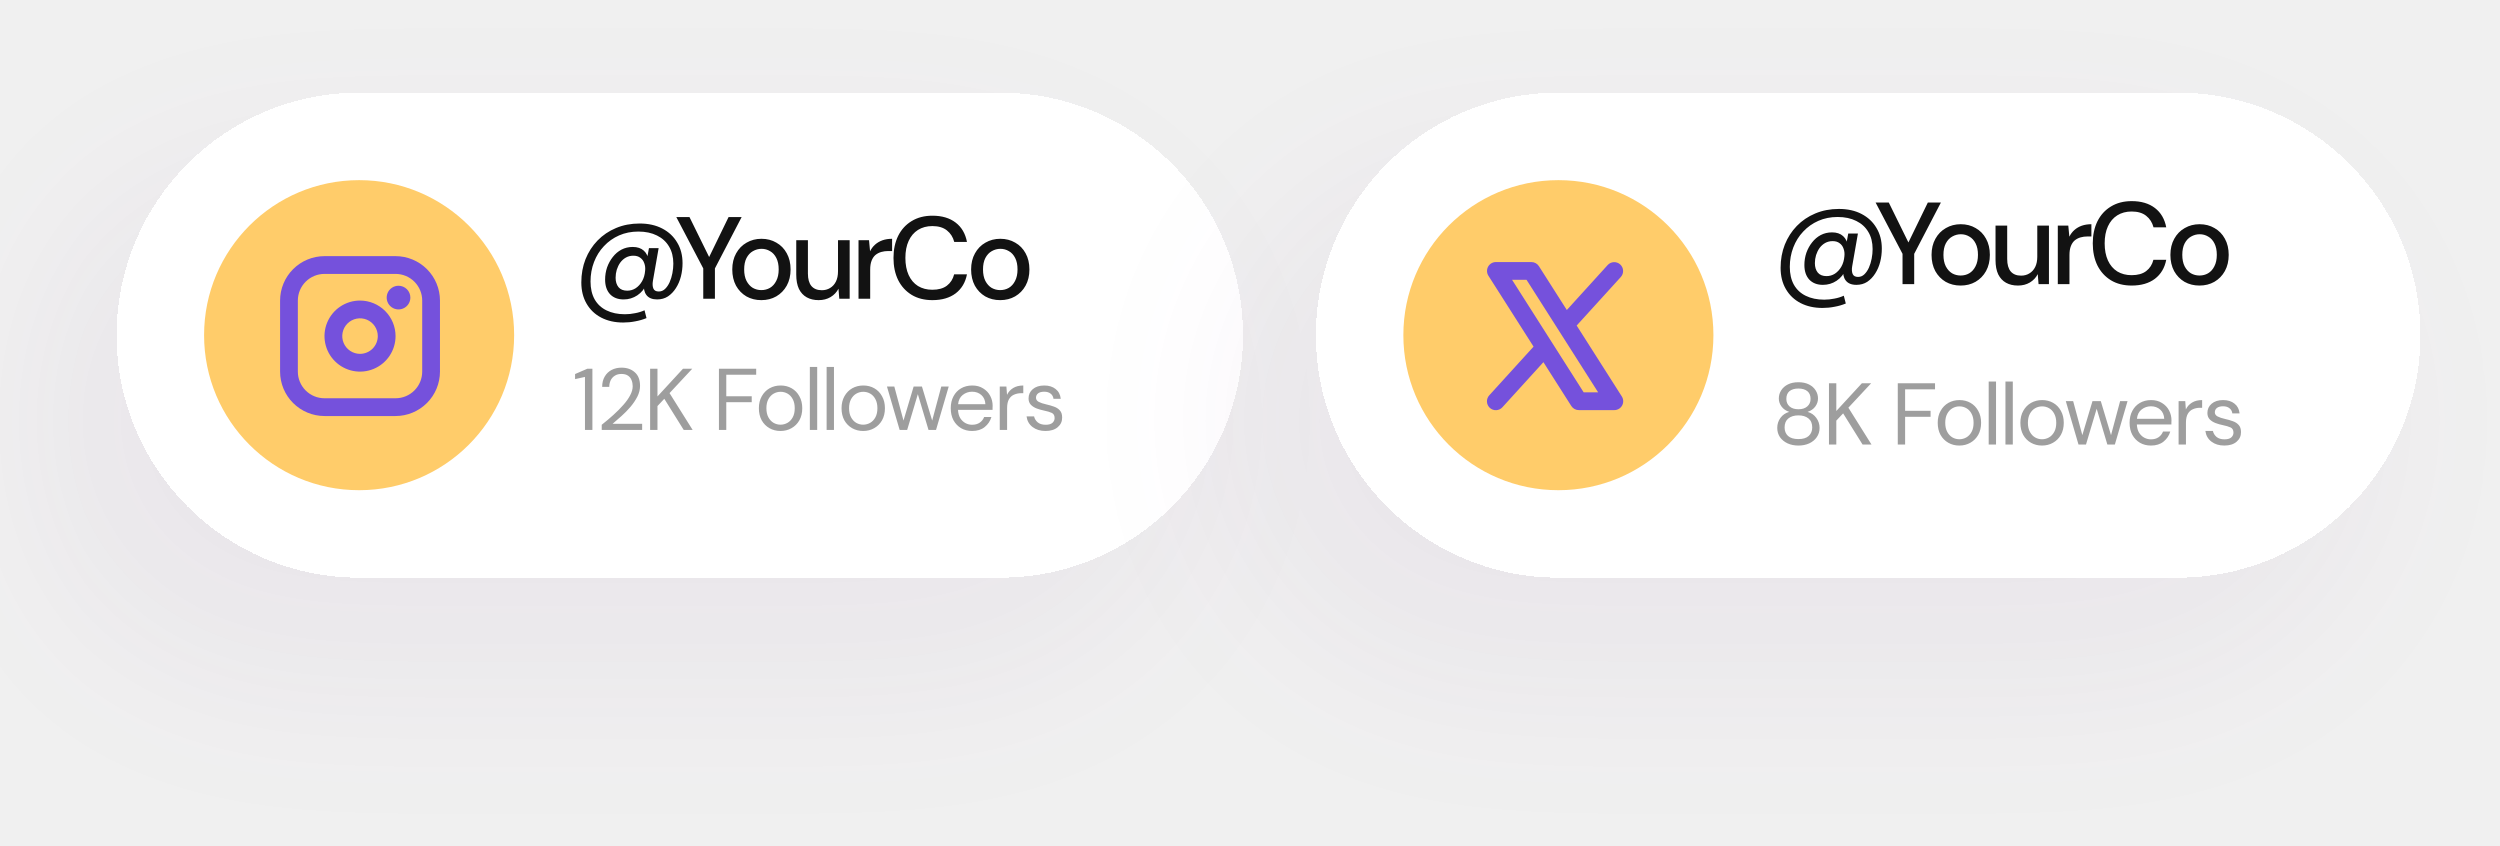
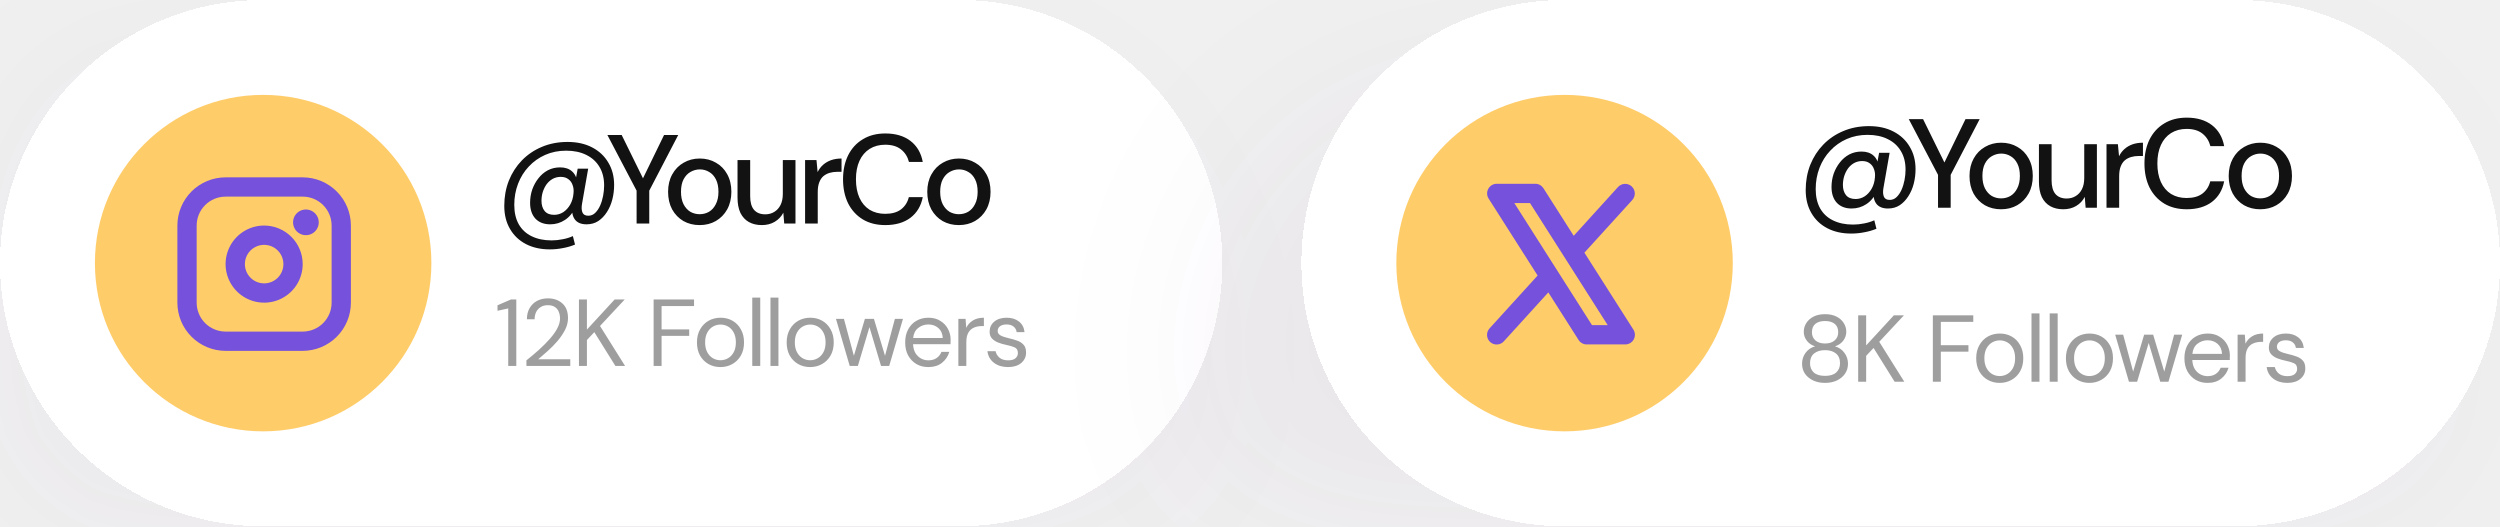
- <svg xmlns="http://www.w3.org/2000/svg" width="343" height="116" viewBox="0 0 343 116" fill="none">
+ <svg xmlns="http://www.w3.org/2000/svg" fill="none" viewBox="16 12.72 316.08 66.54">
  <g filter="url(#filter0_d_2012_1584)">
    <rect x="16" y="12.716" width="154.541" height="66.541" rx="33.27" fill="white" shape-rendering="crispEdges" />
    <circle cx="49.27" cy="45.986" r="21.27" fill="#FFCC6A" />
    <path d="M49.395 41.236C48.431 41.236 47.489 41.522 46.687 42.058C45.885 42.593 45.261 43.355 44.892 44.246C44.523 45.136 44.426 46.117 44.614 47.062C44.802 48.008 45.267 48.877 45.948 49.558C46.63 50.24 47.499 50.704 48.444 50.892C49.39 51.081 50.37 50.984 51.261 50.615C52.152 50.246 52.913 49.621 53.449 48.82C53.985 48.018 54.27 47.075 54.27 46.111C54.269 44.819 53.755 43.58 52.841 42.666C51.927 41.752 50.688 41.238 49.395 41.236ZM49.395 48.549C48.913 48.549 48.442 48.406 48.041 48.138C47.641 47.87 47.328 47.489 47.144 47.044C46.959 46.599 46.911 46.108 47.005 45.636C47.099 45.163 47.331 44.728 47.672 44.388C48.013 44.047 48.447 43.815 48.92 43.721C49.393 43.627 49.883 43.675 50.328 43.859C50.774 44.044 51.154 44.356 51.422 44.757C51.69 45.158 51.833 45.629 51.833 46.111C51.833 46.758 51.576 47.378 51.119 47.835C50.662 48.292 50.042 48.549 49.395 48.549ZM54.27 35.142H44.52C42.905 35.144 41.356 35.787 40.214 36.929C39.071 38.072 38.429 39.621 38.427 41.236V50.986C38.429 52.602 39.071 54.151 40.214 55.293C41.356 56.435 42.905 57.078 44.52 57.08H54.27C55.886 57.078 57.435 56.435 58.577 55.293C59.72 54.151 60.362 52.602 60.364 50.986V41.236C60.362 39.621 59.72 38.072 58.577 36.929C57.435 35.787 55.886 35.144 54.27 35.142ZM57.927 50.986C57.927 51.956 57.541 52.886 56.856 53.572C56.17 54.257 55.24 54.642 54.27 54.642H44.52C43.551 54.642 42.621 54.257 41.935 53.572C41.249 52.886 40.864 51.956 40.864 50.986V41.236C40.864 40.267 41.249 39.337 41.935 38.651C42.621 37.965 43.551 37.58 44.52 37.58H54.27C55.24 37.58 56.17 37.965 56.856 38.651C57.541 39.337 57.927 40.267 57.927 41.236V50.986ZM56.302 40.83C56.302 41.151 56.206 41.465 56.028 41.733C55.849 42 55.596 42.208 55.299 42.331C55.002 42.454 54.675 42.486 54.36 42.424C54.044 42.361 53.755 42.206 53.528 41.979C53.3 41.752 53.146 41.462 53.083 41.147C53.02 40.832 53.053 40.505 53.175 40.208C53.298 39.911 53.507 39.657 53.774 39.479C54.041 39.3 54.355 39.205 54.677 39.205C55.108 39.205 55.521 39.376 55.826 39.681C56.131 39.986 56.302 40.399 56.302 40.83Z" fill="#7551DC" />
    <path d="M85.501 44.25C84.36 44.25 83.357 44.026 82.493 43.578C81.629 43.13 80.957 42.49 80.477 41.658C79.997 40.837 79.757 39.866 79.757 38.746C79.757 37.605 79.949 36.544 80.333 35.562C80.728 34.581 81.277 33.728 81.981 33.002C82.696 32.266 83.538 31.696 84.509 31.29C85.49 30.874 86.573 30.666 87.757 30.666C88.952 30.666 89.986 30.896 90.861 31.354C91.746 31.813 92.429 32.453 92.909 33.274C93.4 34.085 93.645 35.029 93.645 36.106C93.645 36.736 93.57 37.344 93.421 37.93C93.272 38.517 93.042 39.05 92.733 39.53C92.434 40 92.072 40.378 91.645 40.666C91.218 40.944 90.722 41.082 90.157 41.082C89.485 41.082 88.994 40.88 88.685 40.474C88.386 40.069 88.28 39.541 88.365 38.89L88.413 38.362L88.701 38.954C88.434 39.616 88.013 40.138 87.437 40.522C86.872 40.896 86.248 41.082 85.565 41.082C84.776 41.082 84.152 40.842 83.693 40.362C83.245 39.872 83.021 39.205 83.021 38.362C83.021 37.776 83.112 37.216 83.293 36.682C83.485 36.149 83.746 35.674 84.077 35.258C84.408 34.832 84.802 34.496 85.261 34.25C85.73 34.005 86.248 33.882 86.813 33.882C87.453 33.882 87.96 34.053 88.333 34.394C88.706 34.725 88.93 35.21 89.005 35.85L88.669 36.058L89.037 34.042H90.365L89.581 38.522C89.506 38.96 89.528 39.317 89.645 39.594C89.762 39.861 90.008 39.994 90.381 39.994C90.712 39.994 91 39.877 91.245 39.642C91.49 39.408 91.698 39.104 91.869 38.73C92.04 38.346 92.168 37.93 92.253 37.482C92.338 37.034 92.381 36.597 92.381 36.17C92.381 35.253 92.184 34.469 91.789 33.818C91.405 33.168 90.856 32.666 90.141 32.314C89.426 31.952 88.573 31.77 87.581 31.77C86.621 31.77 85.741 31.946 84.941 32.298C84.141 32.65 83.448 33.141 82.861 33.77C82.274 34.389 81.821 35.114 81.501 35.946C81.181 36.778 81.021 37.669 81.021 38.618C81.021 39.578 81.208 40.394 81.581 41.066C81.965 41.738 82.509 42.245 83.213 42.586C83.928 42.938 84.77 43.114 85.741 43.114C86.21 43.114 86.674 43.066 87.133 42.97C87.602 42.885 88.034 42.752 88.429 42.57L88.701 43.642C88.21 43.845 87.693 43.994 87.149 44.09C86.616 44.197 86.066 44.25 85.501 44.25ZM86.061 39.882C86.477 39.882 86.861 39.77 87.213 39.546C87.565 39.312 87.858 38.992 88.093 38.586C88.328 38.17 88.466 37.696 88.509 37.162C88.552 36.778 88.514 36.432 88.397 36.122C88.29 35.802 88.109 35.552 87.853 35.37C87.608 35.178 87.288 35.082 86.893 35.082C86.52 35.082 86.178 35.168 85.869 35.338C85.57 35.509 85.314 35.738 85.101 36.026C84.898 36.314 84.738 36.64 84.621 37.002C84.514 37.365 84.461 37.733 84.461 38.106C84.461 38.64 84.594 39.072 84.861 39.402C85.128 39.722 85.528 39.882 86.061 39.882ZM96.487 40.986V36.826L92.791 29.786H94.599L97.511 35.706H97.079L99.959 29.786H101.751L98.087 36.826V40.986H96.487ZM104.452 41.178C103.694 41.178 103.012 41.008 102.404 40.666C101.806 40.314 101.332 39.824 100.98 39.194C100.638 38.554 100.468 37.813 100.468 36.97C100.468 36.128 100.644 35.392 100.996 34.762C101.348 34.122 101.828 33.632 102.436 33.29C103.044 32.938 103.721 32.762 104.468 32.762C105.236 32.762 105.918 32.938 106.516 33.29C107.124 33.632 107.598 34.117 107.94 34.746C108.292 35.376 108.468 36.117 108.468 36.97C108.468 37.813 108.292 38.554 107.94 39.194C107.588 39.824 107.108 40.314 106.5 40.666C105.902 41.008 105.22 41.178 104.452 41.178ZM104.452 39.802C104.889 39.802 105.284 39.701 105.636 39.498C105.998 39.285 106.286 38.965 106.5 38.538C106.724 38.112 106.836 37.589 106.836 36.97C106.836 36.341 106.729 35.818 106.516 35.402C106.302 34.976 106.014 34.661 105.652 34.458C105.3 34.245 104.91 34.138 104.484 34.138C104.068 34.138 103.673 34.245 103.3 34.458C102.937 34.661 102.644 34.976 102.42 35.402C102.206 35.818 102.1 36.341 102.1 36.97C102.1 37.589 102.206 38.112 102.42 38.538C102.644 38.965 102.932 39.285 103.284 39.498C103.646 39.701 104.036 39.802 104.452 39.802ZM112.318 41.178C111.689 41.178 111.145 41.05 110.686 40.794C110.227 40.538 109.87 40.154 109.614 39.642C109.369 39.12 109.246 38.469 109.246 37.69V32.954H110.846V37.53C110.846 38.288 111.006 38.858 111.326 39.242C111.657 39.626 112.131 39.818 112.75 39.818C113.177 39.818 113.555 39.717 113.886 39.514C114.227 39.312 114.494 39.018 114.686 38.634C114.878 38.25 114.974 37.781 114.974 37.226V32.954H116.574V40.986H115.15L115.038 39.61C114.793 40.09 114.43 40.474 113.95 40.762C113.481 41.04 112.937 41.178 112.318 41.178ZM117.789 40.986V32.954H119.229L119.373 34.474C119.554 34.112 119.784 33.808 120.061 33.562C120.349 33.306 120.685 33.109 121.069 32.97C121.464 32.832 121.906 32.762 122.397 32.762V34.442H121.869C121.528 34.442 121.208 34.485 120.909 34.57C120.61 34.656 120.344 34.794 120.109 34.986C119.885 35.178 119.709 35.44 119.581 35.77C119.453 36.101 119.389 36.512 119.389 37.002V40.986H117.789ZM127.931 41.178C126.832 41.178 125.883 40.938 125.083 40.458C124.283 39.968 123.664 39.29 123.227 38.426C122.8 37.552 122.587 36.538 122.587 35.386C122.587 34.245 122.8 33.237 123.227 32.362C123.664 31.488 124.283 30.81 125.083 30.33C125.883 29.84 126.832 29.594 127.931 29.594C129.232 29.594 130.293 29.909 131.115 30.538C131.936 31.168 132.453 32.053 132.667 33.194H130.923C130.752 32.533 130.416 32.005 129.915 31.61C129.424 31.216 128.757 31.018 127.915 31.018C127.168 31.018 126.512 31.194 125.947 31.546C125.392 31.898 124.965 32.4 124.667 33.05C124.368 33.701 124.219 34.48 124.219 35.386C124.219 36.293 124.368 37.077 124.667 37.738C124.965 38.389 125.392 38.89 125.947 39.242C126.512 39.584 127.168 39.754 127.915 39.754C128.757 39.754 129.424 39.568 129.915 39.194C130.416 38.81 130.747 38.293 130.907 37.642H132.667C132.453 38.752 131.936 39.621 131.115 40.25C130.293 40.869 129.232 41.178 127.931 41.178ZM137.221 41.178C136.464 41.178 135.781 41.008 135.173 40.666C134.576 40.314 134.101 39.824 133.749 39.194C133.408 38.554 133.237 37.813 133.237 36.97C133.237 36.128 133.413 35.392 133.765 34.762C134.117 34.122 134.597 33.632 135.205 33.29C135.813 32.938 136.49 32.762 137.237 32.762C138.005 32.762 138.688 32.938 139.285 33.29C139.893 33.632 140.368 34.117 140.709 34.746C141.061 35.376 141.237 36.117 141.237 36.97C141.237 37.813 141.061 38.554 140.709 39.194C140.357 39.824 139.877 40.314 139.269 40.666C138.672 41.008 137.989 41.178 137.221 41.178ZM137.221 39.802C137.658 39.802 138.053 39.701 138.405 39.498C138.768 39.285 139.056 38.965 139.269 38.538C139.493 38.112 139.605 37.589 139.605 36.97C139.605 36.341 139.498 35.818 139.285 35.402C139.072 34.976 138.784 34.661 138.421 34.458C138.069 34.245 137.68 34.138 137.253 34.138C136.837 34.138 136.442 34.245 136.069 34.458C135.706 34.661 135.413 34.976 135.189 35.402C134.976 35.818 134.869 36.341 134.869 36.97C134.869 37.589 134.976 38.112 135.189 38.538C135.413 38.965 135.701 39.285 136.053 39.498C136.416 39.701 136.805 39.802 137.221 39.802Z" fill="#121212" />
    <path d="M80.257 58.986V51.714L78.901 52.014V51.318L80.593 50.586H81.277V58.986H80.257ZM82.558 58.986V58.278C83.126 57.83 83.662 57.378 84.166 56.922C84.678 56.458 85.13 56.002 85.522 55.554C85.922 55.106 86.234 54.666 86.458 54.234C86.69 53.802 86.806 53.386 86.806 52.986C86.806 52.69 86.754 52.414 86.65 52.158C86.554 51.902 86.394 51.698 86.17 51.546C85.946 51.386 85.642 51.306 85.258 51.306C84.89 51.306 84.582 51.39 84.334 51.558C84.086 51.718 83.898 51.934 83.77 52.206C83.65 52.478 83.59 52.77 83.59 53.082H82.618C82.618 52.53 82.734 52.058 82.966 51.666C83.198 51.266 83.514 50.962 83.914 50.754C84.314 50.546 84.766 50.442 85.27 50.442C86.014 50.442 86.622 50.654 87.094 51.078C87.574 51.494 87.814 52.118 87.814 52.95C87.814 53.446 87.69 53.938 87.442 54.426C87.194 54.906 86.878 55.374 86.494 55.83C86.11 56.278 85.698 56.698 85.258 57.09C84.826 57.482 84.422 57.834 84.046 58.146H88.102V58.986H82.558ZM89.197 58.986V50.586H90.205V54.39L93.709 50.586H94.981L91.861 53.934L95.029 58.986H93.805L91.141 54.714L90.205 55.71V58.986H89.197ZM98.638 58.986V50.586H103.749V51.414H99.645V54.366H103.137V55.182H99.645V58.986H98.638ZM107.082 59.13C106.522 59.13 106.018 59.002 105.57 58.746C105.122 58.49 104.766 58.13 104.502 57.666C104.246 57.194 104.118 56.642 104.118 56.01C104.118 55.378 104.25 54.83 104.514 54.366C104.778 53.894 105.134 53.53 105.582 53.274C106.038 53.018 106.546 52.89 107.106 52.89C107.666 52.89 108.17 53.018 108.618 53.274C109.066 53.53 109.418 53.894 109.674 54.366C109.938 54.83 110.07 55.378 110.07 56.01C110.07 56.642 109.938 57.194 109.674 57.666C109.41 58.13 109.05 58.49 108.594 58.746C108.146 59.002 107.642 59.13 107.082 59.13ZM107.082 58.266C107.426 58.266 107.746 58.182 108.042 58.014C108.338 57.846 108.578 57.594 108.762 57.258C108.946 56.922 109.038 56.506 109.038 56.01C109.038 55.514 108.946 55.098 108.762 54.762C108.586 54.426 108.35 54.174 108.054 54.006C107.758 53.838 107.442 53.754 107.106 53.754C106.762 53.754 106.442 53.838 106.146 54.006C105.85 54.174 105.61 54.426 105.426 54.762C105.242 55.098 105.15 55.514 105.15 56.01C105.15 56.506 105.242 56.922 105.426 57.258C105.61 57.594 105.846 57.846 106.134 58.014C106.43 58.182 106.746 58.266 107.082 58.266ZM111.111 58.986V50.346H112.119V58.986H111.111ZM113.412 58.986V50.346H114.42V58.986H113.412ZM118.424 59.13C117.864 59.13 117.36 59.002 116.912 58.746C116.464 58.49 116.108 58.13 115.844 57.666C115.588 57.194 115.46 56.642 115.46 56.01C115.46 55.378 115.592 54.83 115.856 54.366C116.12 53.894 116.476 53.53 116.924 53.274C117.38 53.018 117.888 52.89 118.448 52.89C119.008 52.89 119.512 53.018 119.96 53.274C120.408 53.53 120.76 53.894 121.016 54.366C121.28 54.83 121.412 55.378 121.412 56.01C121.412 56.642 121.28 57.194 121.016 57.666C120.752 58.13 120.392 58.49 119.936 58.746C119.488 59.002 118.984 59.13 118.424 59.13ZM118.424 58.266C118.768 58.266 119.088 58.182 119.384 58.014C119.68 57.846 119.92 57.594 120.104 57.258C120.288 56.922 120.38 56.506 120.38 56.01C120.38 55.514 120.288 55.098 120.104 54.762C119.928 54.426 119.692 54.174 119.396 54.006C119.1 53.838 118.784 53.754 118.448 53.754C118.104 53.754 117.784 53.838 117.488 54.006C117.192 54.174 116.952 54.426 116.768 54.762C116.584 55.098 116.492 55.514 116.492 56.01C116.492 56.506 116.584 56.922 116.768 57.258C116.952 57.594 117.188 57.846 117.476 58.014C117.772 58.182 118.088 58.266 118.424 58.266ZM123.431 58.986L121.691 53.034H122.699L123.959 57.702L125.351 53.034H126.491L127.895 57.702L129.143 53.034H130.163L128.423 58.986H127.391L125.927 54.078L124.463 58.986H123.431ZM133.371 59.13C132.803 59.13 132.299 59.002 131.859 58.746C131.419 58.482 131.071 58.118 130.815 57.654C130.567 57.19 130.443 56.642 130.443 56.01C130.443 55.386 130.567 54.842 130.815 54.378C131.063 53.906 131.407 53.542 131.847 53.286C132.295 53.022 132.811 52.89 133.395 52.89C133.971 52.89 134.467 53.022 134.883 53.286C135.307 53.542 135.631 53.882 135.855 54.306C136.079 54.73 136.191 55.186 136.191 55.674C136.191 55.762 136.187 55.85 136.179 55.938C136.179 56.026 136.179 56.126 136.179 56.238H131.439C131.463 56.694 131.567 57.074 131.751 57.378C131.943 57.674 132.179 57.898 132.459 58.05C132.747 58.202 133.051 58.278 133.371 58.278C133.787 58.278 134.135 58.182 134.415 57.99C134.695 57.798 134.899 57.538 135.027 57.21H136.023C135.863 57.762 135.555 58.222 135.099 58.59C134.651 58.95 134.075 59.13 133.371 59.13ZM133.371 53.742C132.891 53.742 132.463 53.89 132.087 54.186C131.719 54.474 131.507 54.898 131.451 55.458H135.195C135.171 54.922 134.987 54.502 134.643 54.198C134.299 53.894 133.875 53.742 133.371 53.742ZM137.167 58.986V53.034H138.079L138.163 54.174C138.347 53.782 138.627 53.47 139.003 53.238C139.379 53.006 139.843 52.89 140.395 52.89V53.946H140.119C139.767 53.946 139.443 54.01 139.147 54.138C138.851 54.258 138.615 54.466 138.439 54.762C138.263 55.058 138.175 55.466 138.175 55.986V58.986H137.167ZM143.446 59.13C142.734 59.13 142.142 58.95 141.67 58.59C141.198 58.23 140.922 57.742 140.842 57.126H141.874C141.938 57.438 142.102 57.71 142.366 57.942C142.638 58.166 143.002 58.278 143.458 58.278C143.882 58.278 144.194 58.19 144.394 58.014C144.594 57.83 144.694 57.614 144.694 57.366C144.694 57.006 144.562 56.766 144.298 56.646C144.042 56.526 143.678 56.418 143.206 56.322C142.886 56.258 142.566 56.166 142.246 56.046C141.926 55.926 141.658 55.758 141.442 55.542C141.226 55.318 141.118 55.026 141.118 54.666C141.118 54.146 141.31 53.722 141.694 53.394C142.086 53.058 142.614 52.89 143.278 52.89C143.91 52.89 144.426 53.05 144.826 53.37C145.234 53.682 145.47 54.13 145.534 54.714H144.538C144.498 54.41 144.366 54.174 144.142 54.006C143.926 53.83 143.634 53.742 143.266 53.742C142.906 53.742 142.626 53.818 142.426 53.97C142.234 54.122 142.138 54.322 142.138 54.57C142.138 54.81 142.262 54.998 142.51 55.134C142.766 55.27 143.11 55.386 143.542 55.482C143.91 55.562 144.258 55.662 144.586 55.782C144.922 55.894 145.194 56.066 145.402 56.298C145.618 56.522 145.726 56.85 145.726 57.282C145.734 57.818 145.53 58.262 145.114 58.614C144.706 58.958 144.15 59.13 143.446 59.13Z" fill="#9E9E9E" />
  </g>
  <g filter="url(#filter1_d_2012_1584)">
    <rect x="180.541" y="12.716" width="151.541" height="66.541" rx="33.27" fill="white" shape-rendering="crispEdges" />
    <circle cx="213.811" cy="45.986" r="21.27" fill="#FFCC6A" />
    <path d="M222.514 54.395L216.319 44.665L222.384 37.993C222.597 37.753 222.707 37.439 222.689 37.119C222.672 36.799 222.53 36.498 222.292 36.283C222.055 36.067 221.742 35.953 221.422 35.967C221.101 35.98 220.799 36.119 220.58 36.354L214.967 42.533L211.139 36.52C211.029 36.347 210.877 36.204 210.698 36.106C210.518 36.007 210.316 35.955 210.111 35.955H205.236C205.018 35.955 204.804 36.014 204.616 36.125C204.428 36.236 204.274 36.396 204.169 36.587C204.063 36.779 204.012 36.995 204.019 37.213C204.026 37.431 204.091 37.644 204.209 37.828L210.404 47.557L204.335 54.229C204.225 54.347 204.139 54.486 204.083 54.637C204.027 54.788 204.002 54.949 204.009 55.11C204.016 55.272 204.054 55.43 204.123 55.576C204.191 55.722 204.288 55.853 204.407 55.962C204.526 56.07 204.666 56.154 204.818 56.208C204.97 56.262 205.131 56.285 205.292 56.276C205.453 56.268 205.611 56.227 205.756 56.157C205.901 56.087 206.031 55.989 206.138 55.868L211.756 49.689L215.584 55.703C215.694 55.876 215.845 56.018 216.025 56.117C216.205 56.216 216.406 56.267 216.611 56.267H221.486C221.705 56.267 221.919 56.209 222.107 56.097C222.295 55.986 222.449 55.827 222.554 55.635C222.659 55.444 222.711 55.228 222.704 55.009C222.697 54.791 222.631 54.579 222.514 54.395ZM217.281 53.83L207.457 38.392H209.442L219.266 53.83H217.281Z" fill="#7551DC" />
    <path d="M250.042 42.25C248.901 42.25 247.898 42.026 247.034 41.578C246.17 41.13 245.498 40.49 245.018 39.658C244.538 38.837 244.298 37.866 244.298 36.746C244.298 35.605 244.49 34.544 244.874 33.562C245.269 32.581 245.818 31.728 246.522 31.002C247.237 30.266 248.079 29.696 249.05 29.29C250.031 28.874 251.114 28.666 252.298 28.666C253.493 28.666 254.527 28.896 255.402 29.354C256.287 29.813 256.97 30.453 257.45 31.274C257.941 32.085 258.186 33.029 258.186 34.106C258.186 34.736 258.111 35.344 257.962 35.93C257.813 36.517 257.583 37.05 257.274 37.53C256.975 38 256.613 38.378 256.186 38.666C255.759 38.944 255.263 39.082 254.698 39.082C254.026 39.082 253.535 38.88 253.226 38.474C252.927 38.069 252.821 37.541 252.906 36.89L252.954 36.362L253.242 36.954C252.975 37.616 252.554 38.138 251.978 38.522C251.413 38.896 250.789 39.082 250.106 39.082C249.317 39.082 248.693 38.842 248.234 38.362C247.786 37.872 247.562 37.205 247.562 36.362C247.562 35.776 247.653 35.216 247.834 34.682C248.026 34.149 248.287 33.674 248.618 33.258C248.949 32.832 249.343 32.496 249.802 32.25C250.271 32.005 250.789 31.882 251.354 31.882C251.994 31.882 252.501 32.053 252.874 32.394C253.247 32.725 253.471 33.21 253.546 33.85L253.21 34.058L253.578 32.042H254.906L254.122 36.522C254.047 36.96 254.069 37.317 254.186 37.594C254.303 37.861 254.549 37.994 254.922 37.994C255.253 37.994 255.541 37.877 255.786 37.642C256.031 37.408 256.239 37.104 256.41 36.73C256.581 36.346 256.709 35.93 256.794 35.482C256.879 35.034 256.922 34.597 256.922 34.17C256.922 33.253 256.725 32.469 256.33 31.818C255.946 31.168 255.397 30.666 254.682 30.314C253.967 29.952 253.114 29.77 252.122 29.77C251.162 29.77 250.282 29.946 249.482 30.298C248.682 30.65 247.989 31.141 247.402 31.77C246.815 32.389 246.362 33.114 246.042 33.946C245.722 34.778 245.562 35.669 245.562 36.618C245.562 37.578 245.749 38.394 246.122 39.066C246.506 39.738 247.05 40.245 247.754 40.586C248.469 40.938 249.311 41.114 250.282 41.114C250.751 41.114 251.215 41.066 251.674 40.97C252.143 40.885 252.575 40.752 252.97 40.57L253.242 41.642C252.751 41.845 252.234 41.994 251.69 42.09C251.157 42.197 250.607 42.25 250.042 42.25ZM250.602 37.882C251.018 37.882 251.402 37.77 251.754 37.546C252.106 37.312 252.399 36.992 252.634 36.586C252.869 36.17 253.007 35.696 253.05 35.162C253.093 34.778 253.055 34.432 252.938 34.122C252.831 33.802 252.65 33.552 252.394 33.37C252.149 33.178 251.829 33.082 251.434 33.082C251.061 33.082 250.719 33.168 250.41 33.338C250.111 33.509 249.855 33.738 249.642 34.026C249.439 34.314 249.279 34.64 249.162 35.002C249.055 35.365 249.002 35.733 249.002 36.106C249.002 36.64 249.135 37.072 249.402 37.402C249.669 37.722 250.069 37.882 250.602 37.882ZM261.028 38.986V34.826L257.332 27.786H259.14L262.052 33.706H261.62L264.5 27.786H266.292L262.628 34.826V38.986H261.028ZM268.993 39.178C268.235 39.178 267.553 39.008 266.945 38.666C266.347 38.314 265.873 37.824 265.521 37.194C265.179 36.554 265.009 35.813 265.009 34.97C265.009 34.128 265.185 33.392 265.537 32.762C265.889 32.122 266.369 31.632 266.977 31.29C267.585 30.938 268.262 30.762 269.009 30.762C269.777 30.762 270.459 30.938 271.057 31.29C271.665 31.632 272.139 32.117 272.481 32.746C272.833 33.376 273.009 34.117 273.009 34.97C273.009 35.813 272.833 36.554 272.481 37.194C272.129 37.824 271.649 38.314 271.041 38.666C270.443 39.008 269.761 39.178 268.993 39.178ZM268.993 37.802C269.43 37.802 269.825 37.701 270.177 37.498C270.539 37.285 270.827 36.965 271.041 36.538C271.265 36.112 271.377 35.589 271.377 34.97C271.377 34.341 271.27 33.818 271.057 33.402C270.843 32.976 270.555 32.661 270.193 32.458C269.841 32.245 269.451 32.138 269.025 32.138C268.609 32.138 268.214 32.245 267.841 32.458C267.478 32.661 267.185 32.976 266.961 33.402C266.747 33.818 266.641 34.341 266.641 34.97C266.641 35.589 266.747 36.112 266.961 36.538C267.185 36.965 267.473 37.285 267.825 37.498C268.187 37.701 268.577 37.802 268.993 37.802ZM276.859 39.178C276.23 39.178 275.686 39.05 275.227 38.794C274.768 38.538 274.411 38.154 274.155 37.642C273.91 37.12 273.787 36.469 273.787 35.69V30.954H275.387V35.53C275.387 36.288 275.547 36.858 275.867 37.242C276.198 37.626 276.672 37.818 277.291 37.818C277.718 37.818 278.096 37.717 278.427 37.514C278.768 37.312 279.035 37.018 279.227 36.634C279.419 36.25 279.515 35.781 279.515 35.226V30.954H281.115V38.986H279.691L279.579 37.61C279.334 38.09 278.971 38.474 278.491 38.762C278.022 39.04 277.478 39.178 276.859 39.178ZM282.33 38.986V30.954H283.77L283.914 32.474C284.095 32.112 284.325 31.808 284.602 31.562C284.89 31.306 285.226 31.109 285.61 30.97C286.005 30.832 286.447 30.762 286.938 30.762V32.442H286.41C286.069 32.442 285.749 32.485 285.45 32.57C285.151 32.656 284.885 32.794 284.65 32.986C284.426 33.178 284.25 33.44 284.122 33.77C283.994 34.101 283.93 34.512 283.93 35.002V38.986H282.33ZM292.472 39.178C291.373 39.178 290.424 38.938 289.624 38.458C288.824 37.968 288.205 37.29 287.768 36.426C287.341 35.552 287.128 34.538 287.128 33.386C287.128 32.245 287.341 31.237 287.768 30.362C288.205 29.488 288.824 28.81 289.624 28.33C290.424 27.84 291.373 27.594 292.472 27.594C293.773 27.594 294.834 27.909 295.656 28.538C296.477 29.168 296.994 30.053 297.208 31.194H295.464C295.293 30.533 294.957 30.005 294.456 29.61C293.965 29.216 293.298 29.018 292.456 29.018C291.709 29.018 291.053 29.194 290.488 29.546C289.933 29.898 289.506 30.4 289.208 31.05C288.909 31.701 288.76 32.48 288.76 33.386C288.76 34.293 288.909 35.077 289.208 35.738C289.506 36.389 289.933 36.89 290.488 37.242C291.053 37.584 291.709 37.754 292.456 37.754C293.298 37.754 293.965 37.568 294.456 37.194C294.957 36.81 295.288 36.293 295.448 35.642H297.208C296.994 36.752 296.477 37.621 295.656 38.25C294.834 38.869 293.773 39.178 292.472 39.178ZM301.762 39.178C301.005 39.178 300.322 39.008 299.714 38.666C299.117 38.314 298.642 37.824 298.29 37.194C297.949 36.554 297.778 35.813 297.778 34.97C297.778 34.128 297.954 33.392 298.306 32.762C298.658 32.122 299.138 31.632 299.746 31.29C300.354 30.938 301.031 30.762 301.778 30.762C302.546 30.762 303.229 30.938 303.826 31.29C304.434 31.632 304.909 32.117 305.25 32.746C305.602 33.376 305.778 34.117 305.778 34.97C305.778 35.813 305.602 36.554 305.25 37.194C304.898 37.824 304.418 38.314 303.81 38.666C303.213 39.008 302.53 39.178 301.762 39.178ZM301.762 37.802C302.199 37.802 302.594 37.701 302.946 37.498C303.309 37.285 303.597 36.965 303.81 36.538C304.034 36.112 304.146 35.589 304.146 34.97C304.146 34.341 304.039 33.818 303.826 33.402C303.613 32.976 303.325 32.661 302.962 32.458C302.61 32.245 302.221 32.138 301.794 32.138C301.378 32.138 300.983 32.245 300.61 32.458C300.247 32.661 299.954 32.976 299.73 33.402C299.517 33.818 299.41 34.341 299.41 34.97C299.41 35.589 299.517 36.112 299.73 36.538C299.954 36.965 300.242 37.285 300.594 37.498C300.957 37.701 301.346 37.802 301.762 37.802Z" fill="#121212" />
    <path d="M246.742 61.13C246.19 61.13 245.694 61.03 245.254 60.83C244.814 60.622 244.466 60.338 244.21 59.978C243.962 59.61 243.838 59.186 243.838 58.706C243.838 58.194 243.986 57.734 244.282 57.326C244.586 56.918 244.986 56.646 245.482 56.51C245.026 56.358 244.674 56.114 244.426 55.778C244.178 55.442 244.054 55.074 244.054 54.674C244.054 54.266 244.162 53.894 244.378 53.558C244.594 53.214 244.902 52.942 245.302 52.742C245.702 52.542 246.182 52.442 246.742 52.442C247.302 52.442 247.782 52.542 248.182 52.742C248.582 52.942 248.89 53.214 249.106 53.558C249.322 53.894 249.43 54.266 249.43 54.674C249.43 55.066 249.306 55.434 249.058 55.778C248.81 56.114 248.458 56.358 248.002 56.51C248.498 56.646 248.894 56.918 249.19 57.326C249.494 57.734 249.646 58.194 249.646 58.706C249.646 59.186 249.518 59.61 249.262 59.978C249.014 60.338 248.67 60.622 248.23 60.83C247.79 61.03 247.294 61.13 246.742 61.13ZM246.742 56.15C247.254 56.15 247.658 56.022 247.954 55.766C248.258 55.502 248.41 55.158 248.41 54.734C248.41 54.262 248.262 53.906 247.966 53.666C247.67 53.426 247.262 53.306 246.742 53.306C246.222 53.306 245.814 53.426 245.518 53.666C245.23 53.906 245.086 54.262 245.086 54.734C245.086 55.158 245.234 55.502 245.53 55.766C245.826 56.022 246.23 56.15 246.742 56.15ZM246.742 60.242C247.374 60.242 247.846 60.098 248.158 59.81C248.478 59.514 248.638 59.126 248.638 58.646C248.638 58.102 248.466 57.69 248.122 57.41C247.778 57.13 247.318 56.99 246.742 56.99C246.166 56.99 245.706 57.13 245.362 57.41C245.018 57.69 244.846 58.102 244.846 58.646C244.846 59.126 245.002 59.514 245.314 59.81C245.634 60.098 246.11 60.242 246.742 60.242ZM250.934 60.986V52.586H251.942V56.39L255.446 52.586H256.718L253.598 55.934L256.766 60.986H255.542L252.878 56.714L251.942 57.71V60.986H250.934ZM260.374 60.986V52.586H265.486V53.414H261.382V56.366H264.874V57.182H261.382V60.986H260.374ZM268.819 61.13C268.259 61.13 267.755 61.002 267.307 60.746C266.859 60.49 266.503 60.13 266.239 59.666C265.983 59.194 265.855 58.642 265.855 58.01C265.855 57.378 265.987 56.83 266.251 56.366C266.515 55.894 266.871 55.53 267.319 55.274C267.775 55.018 268.283 54.89 268.843 54.89C269.403 54.89 269.907 55.018 270.355 55.274C270.803 55.53 271.155 55.894 271.411 56.366C271.675 56.83 271.807 57.378 271.807 58.01C271.807 58.642 271.675 59.194 271.411 59.666C271.147 60.13 270.787 60.49 270.331 60.746C269.883 61.002 269.379 61.13 268.819 61.13ZM268.819 60.266C269.163 60.266 269.483 60.182 269.779 60.014C270.075 59.846 270.315 59.594 270.499 59.258C270.683 58.922 270.775 58.506 270.775 58.01C270.775 57.514 270.683 57.098 270.499 56.762C270.323 56.426 270.087 56.174 269.791 56.006C269.495 55.838 269.179 55.754 268.843 55.754C268.499 55.754 268.179 55.838 267.883 56.006C267.587 56.174 267.347 56.426 267.163 56.762C266.979 57.098 266.887 57.514 266.887 58.01C266.887 58.506 266.979 58.922 267.163 59.258C267.347 59.594 267.583 59.846 267.871 60.014C268.167 60.182 268.483 60.266 268.819 60.266ZM272.848 60.986V52.346H273.856V60.986H272.848ZM275.148 60.986V52.346H276.156V60.986H275.148ZM280.161 61.13C279.601 61.13 279.097 61.002 278.649 60.746C278.201 60.49 277.845 60.13 277.581 59.666C277.325 59.194 277.197 58.642 277.197 58.01C277.197 57.378 277.329 56.83 277.593 56.366C277.857 55.894 278.213 55.53 278.661 55.274C279.117 55.018 279.625 54.89 280.185 54.89C280.745 54.89 281.249 55.018 281.697 55.274C282.145 55.53 282.497 55.894 282.753 56.366C283.017 56.83 283.149 57.378 283.149 58.01C283.149 58.642 283.017 59.194 282.753 59.666C282.489 60.13 282.129 60.49 281.673 60.746C281.225 61.002 280.721 61.13 280.161 61.13ZM280.161 60.266C280.505 60.266 280.825 60.182 281.121 60.014C281.417 59.846 281.657 59.594 281.841 59.258C282.025 58.922 282.117 58.506 282.117 58.01C282.117 57.514 282.025 57.098 281.841 56.762C281.665 56.426 281.429 56.174 281.133 56.006C280.837 55.838 280.521 55.754 280.185 55.754C279.841 55.754 279.521 55.838 279.225 56.006C278.929 56.174 278.689 56.426 278.505 56.762C278.321 57.098 278.229 57.514 278.229 58.01C278.229 58.506 278.321 58.922 278.505 59.258C278.689 59.594 278.925 59.846 279.213 60.014C279.509 60.182 279.825 60.266 280.161 60.266ZM285.168 60.986L283.428 55.034H284.436L285.696 59.702L287.088 55.034H288.228L289.632 59.702L290.88 55.034H291.9L290.16 60.986H289.128L287.664 56.078L286.2 60.986H285.168ZM295.108 61.13C294.54 61.13 294.036 61.002 293.596 60.746C293.156 60.482 292.808 60.118 292.552 59.654C292.304 59.19 292.18 58.642 292.18 58.01C292.18 57.386 292.304 56.842 292.552 56.378C292.8 55.906 293.144 55.542 293.584 55.286C294.032 55.022 294.548 54.89 295.132 54.89C295.708 54.89 296.204 55.022 296.62 55.286C297.044 55.542 297.368 55.882 297.592 56.306C297.816 56.73 297.928 57.186 297.928 57.674C297.928 57.762 297.924 57.85 297.916 57.938C297.916 58.026 297.916 58.126 297.916 58.238H293.176C293.2 58.694 293.304 59.074 293.488 59.378C293.68 59.674 293.916 59.898 294.196 60.05C294.484 60.202 294.788 60.278 295.108 60.278C295.524 60.278 295.872 60.182 296.152 59.99C296.432 59.798 296.636 59.538 296.764 59.21H297.76C297.6 59.762 297.292 60.222 296.836 60.59C296.388 60.95 295.812 61.13 295.108 61.13ZM295.108 55.742C294.628 55.742 294.2 55.89 293.824 56.186C293.456 56.474 293.244 56.898 293.188 57.458H296.932C296.908 56.922 296.724 56.502 296.38 56.198C296.036 55.894 295.612 55.742 295.108 55.742ZM298.904 60.986V55.034H299.816L299.9 56.174C300.084 55.782 300.364 55.47 300.74 55.238C301.116 55.006 301.58 54.89 302.132 54.89V55.946H301.856C301.504 55.946 301.18 56.01 300.884 56.138C300.588 56.258 300.352 56.466 300.176 56.762C300 57.058 299.912 57.466 299.912 57.986V60.986H298.904ZM305.183 61.13C304.471 61.13 303.879 60.95 303.407 60.59C302.935 60.23 302.659 59.742 302.579 59.126H303.611C303.675 59.438 303.839 59.71 304.103 59.942C304.375 60.166 304.739 60.278 305.195 60.278C305.619 60.278 305.931 60.19 306.131 60.014C306.331 59.83 306.431 59.614 306.431 59.366C306.431 59.006 306.299 58.766 306.035 58.646C305.779 58.526 305.415 58.418 304.943 58.322C304.623 58.258 304.303 58.166 303.983 58.046C303.663 57.926 303.395 57.758 303.179 57.542C302.963 57.318 302.855 57.026 302.855 56.666C302.855 56.146 303.047 55.722 303.431 55.394C303.823 55.058 304.351 54.89 305.015 54.89C305.647 54.89 306.163 55.05 306.563 55.37C306.971 55.682 307.207 56.13 307.271 56.714H306.275C306.235 56.41 306.103 56.174 305.879 56.006C305.663 55.83 305.371 55.742 305.003 55.742C304.643 55.742 304.363 55.818 304.163 55.97C303.971 56.122 303.875 56.322 303.875 56.57C303.875 56.81 303.999 56.998 304.247 57.134C304.503 57.27 304.847 57.386 305.279 57.482C305.647 57.562 305.995 57.662 306.323 57.782C306.659 57.894 306.931 58.066 307.139 58.298C307.355 58.522 307.463 58.85 307.463 59.282C307.471 59.818 307.267 60.262 306.851 60.614C306.443 60.958 305.887 61.13 305.183 61.13Z" fill="#9E9E9E" />
  </g>
  <defs>
    <filter id="filter0_d_2012_1584" x="-18.235" y="-1.90735e-06" width="203.448" height="115.448" filterUnits="userSpaceOnUse" color-interpolation-filters="sRGB">
      <feFlood flood-opacity="0" result="BackgroundImageFix" />
      <feColorMatrix in="SourceAlpha" type="matrix" values="0 0 0 0 0 0 0 0 0 0 0 0 0 0 0 0 0 0 127 0" result="hardAlpha" />
      <feOffset dx="-9.781" dy="11.738" />
      <feGaussianBlur stdDeviation="12.227" />
      <feComposite in2="hardAlpha" operator="out" />
      <feColorMatrix type="matrix" values="0 0 0 0 0.384 0 0 0 0 0.103 0 0 0 0 0.483 0 0 0 0.05 0" />
      <feBlend mode="normal" in2="BackgroundImageFix" result="effect1_dropShadow_2012_1584" />
      <feBlend mode="normal" in="SourceGraphic" in2="effect1_dropShadow_2012_1584" result="shape" />
    </filter>
    <filter id="filter1_d_2012_1584" x="146.306" y="-1.90735e-06" width="200.448" height="115.448" filterUnits="userSpaceOnUse" color-interpolation-filters="sRGB">
      <feFlood flood-opacity="0" result="BackgroundImageFix" />
      <feColorMatrix in="SourceAlpha" type="matrix" values="0 0 0 0 0 0 0 0 0 0 0 0 0 0 0 0 0 0 127 0" result="hardAlpha" />
      <feOffset dx="-9.781" dy="11.738" />
      <feGaussianBlur stdDeviation="12.227" />
      <feComposite in2="hardAlpha" operator="out" />
      <feColorMatrix type="matrix" values="0 0 0 0 0.384 0 0 0 0 0.103 0 0 0 0 0.483 0 0 0 0.05 0" />
      <feBlend mode="normal" in2="BackgroundImageFix" result="effect1_dropShadow_2012_1584" />
      <feBlend mode="normal" in="SourceGraphic" in2="effect1_dropShadow_2012_1584" result="shape" />
    </filter>
  </defs>
</svg>
